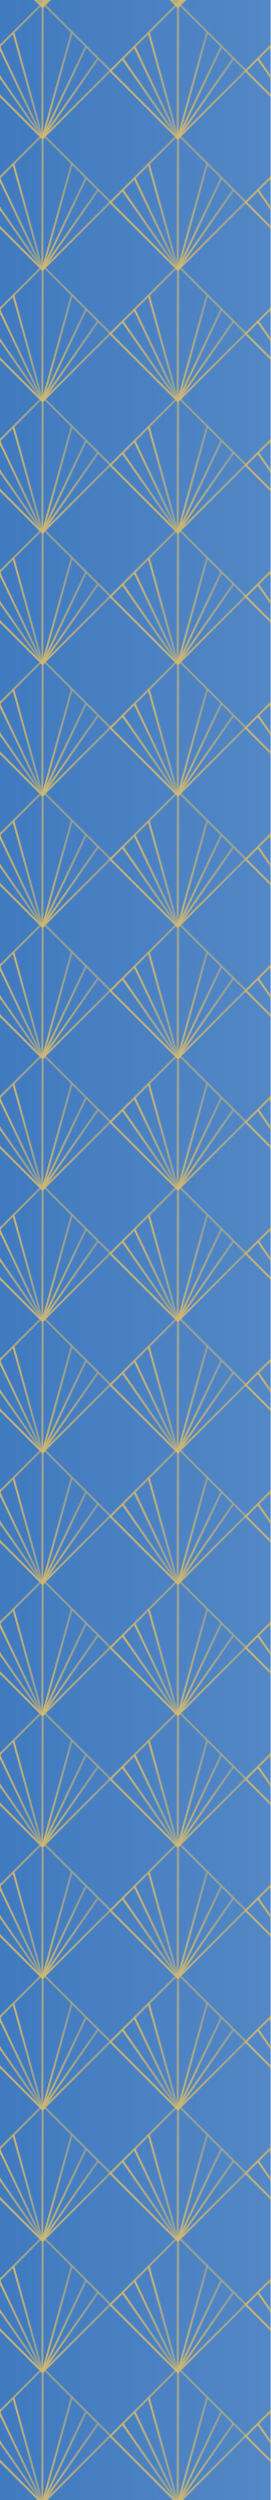
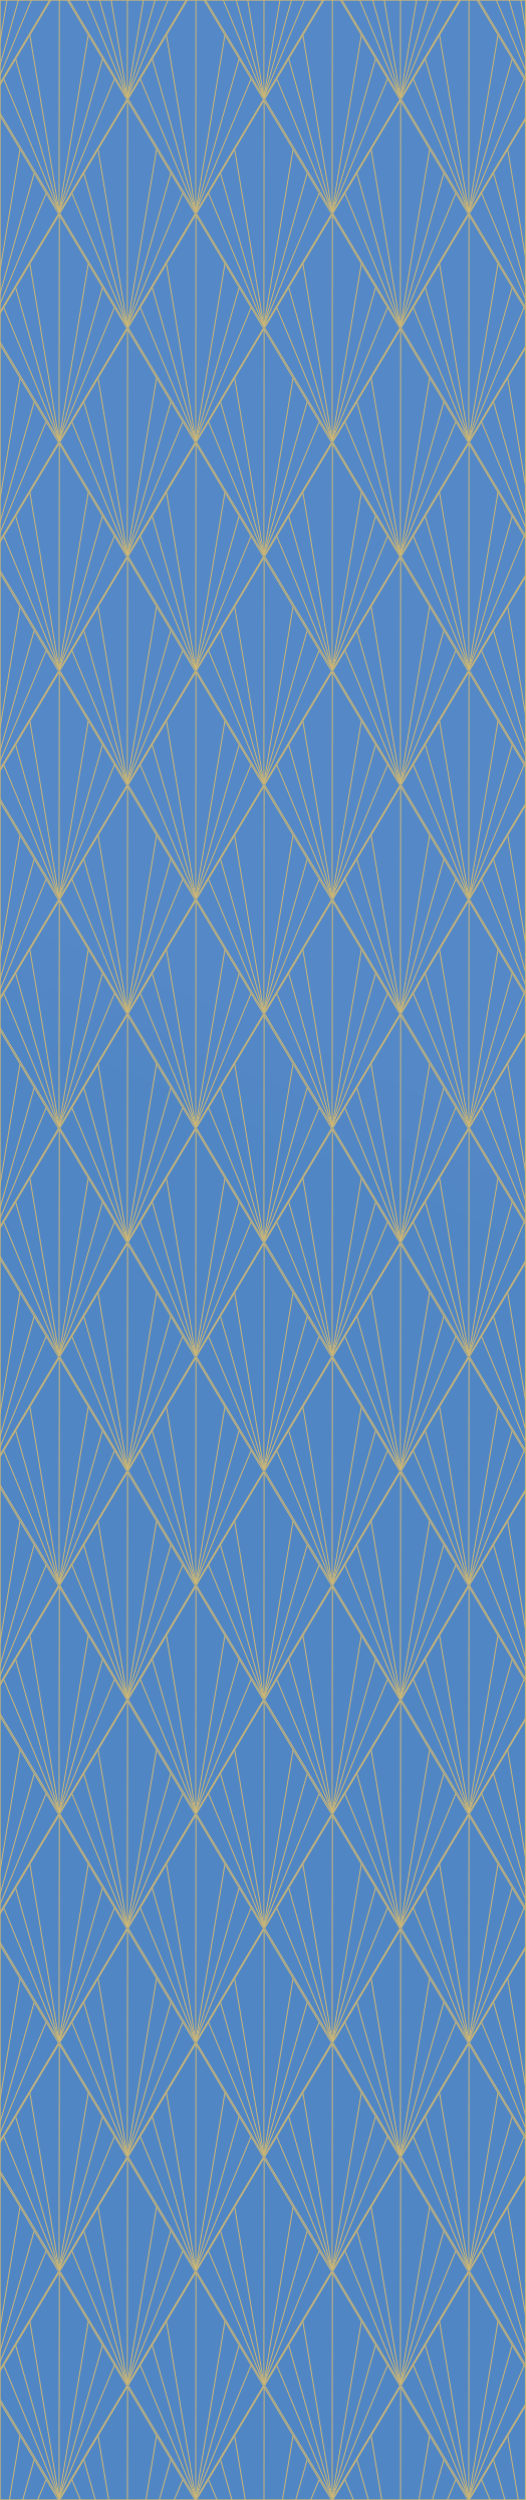
- <svg xmlns="http://www.w3.org/2000/svg" version="1.1" id="Layer_1" x="0px" y="0px" viewBox="0 0 206 1902.6" style="enable-background:new 0 0 206 1902.6;" xml:space="preserve">
+ <svg xmlns="http://www.w3.org/2000/svg" version="1.1" id="Layer_1" x="0px" y="0px" viewBox="0 0 400 1902.6" style="enable-background:new 0 0 400 1902.6;" xml:space="preserve">
  <style type="text/css">
	.st0{fill:none;}
- 	.st1{fill:none;stroke:url(#SVGID_1_);stroke-width:1.5;stroke-miterlimit:10;}
- 	.st2{fill:none;stroke:url(#SVGID_2_);stroke-width:1.5;stroke-miterlimit:10;}
- 	.st3{fill:none;stroke:url(#SVGID_3_);stroke-width:1.5;stroke-miterlimit:10;}
- 	.st4{fill:none;stroke:url(#SVGID_4_);stroke-width:1.5;stroke-miterlimit:10;}
- 	.st5{fill:none;stroke:url(#SVGID_5_);stroke-width:1.5;stroke-miterlimit:10;}
- 	.st6{fill:none;stroke:url(#SVGID_6_);stroke-width:1.5;stroke-miterlimit:10;}
- 	.st7{fill:none;stroke:url(#SVGID_7_);stroke-width:1.5;stroke-miterlimit:10;}
- 	.st8{fill:none;stroke:url(#SVGID_8_);stroke-width:1.5;stroke-miterlimit:10;}
- 	.st9{fill:none;stroke:url(#SVGID_9_);stroke-width:1.5;stroke-miterlimit:10;}
- 	.st10{fill:none;stroke:url(#SVGID_10_);stroke-width:1.5;stroke-miterlimit:10;}
- 	.st11{fill:none;stroke:url(#SVGID_11_);stroke-width:1.5;stroke-miterlimit:10;}
- 	.st12{fill:none;stroke:url(#SVGID_12_);stroke-width:1.5;stroke-miterlimit:10;}
- 	.st13{fill:none;stroke:url(#SVGID_13_);stroke-width:1.5;stroke-miterlimit:10;}
- 	.st14{fill:none;stroke:url(#SVGID_14_);stroke-width:1.5;stroke-miterlimit:10;}
- 	.st15{fill:none;stroke:url(#SVGID_15_);stroke-width:1.5;stroke-miterlimit:10;}
- 	.st16{fill:none;stroke:url(#SVGID_16_);stroke-width:1.5;stroke-miterlimit:10;}
- 	.st17{fill:none;stroke:url(#SVGID_17_);stroke-width:1.5;stroke-miterlimit:10;}
- 	.st18{fill:none;stroke:url(#SVGID_18_);stroke-width:1.5;stroke-miterlimit:10;}
- 	.st19{fill:none;stroke:url(#SVGID_19_);stroke-width:1.5;stroke-miterlimit:10;}
- 	.st20{fill:none;stroke:url(#SVGID_20_);stroke-width:1.5;stroke-miterlimit:10;}
- 	.st21{fill:none;stroke:url(#SVGID_21_);stroke-width:1.5;stroke-miterlimit:10;}
- 	.st22{fill:none;stroke:url(#SVGID_22_);stroke-width:1.5;stroke-miterlimit:10;}
- 	.st23{fill:none;stroke:url(#SVGID_23_);stroke-width:1.5;stroke-miterlimit:10;}
- 	.st24{fill:none;stroke:url(#SVGID_24_);stroke-width:1.5;stroke-miterlimit:10;}
- 	.st25{fill:none;stroke:url(#SVGID_25_);stroke-width:1.5;stroke-miterlimit:10;}
- 	.st26{fill:none;stroke:url(#SVGID_26_);stroke-width:1.5;stroke-miterlimit:10;}
- 	.st27{fill:none;stroke:url(#SVGID_27_);stroke-width:1.5;stroke-miterlimit:10;}
- 	.st28{fill:none;stroke:url(#SVGID_28_);stroke-width:1.5;stroke-miterlimit:10;}
- 	.st29{fill:none;stroke:url(#SVGID_29_);stroke-width:1.5;stroke-miterlimit:10;}
- 	.st30{fill:none;stroke:url(#SVGID_30_);stroke-width:1.5;stroke-miterlimit:10;}
- 	.st31{fill:none;stroke:url(#SVGID_31_);stroke-width:1.5;stroke-miterlimit:10;}
- 	.st32{fill:none;stroke:url(#SVGID_32_);stroke-width:1.5;stroke-miterlimit:10;}
- 	.st33{fill:none;stroke:url(#SVGID_33_);stroke-width:1.5;stroke-miterlimit:10;}
- 	.st34{fill:url(#SVGID_34_);}
- 	.st35{fill:url(#New_Pattern_Swatch_3);stroke:url(#New_Pattern_Swatch_3);stroke-miterlimit:10;}
+ 	.st1{fill:none;stroke:#CCB674;stroke-width:0.736;stroke-miterlimit:10;}
+ 	.st2{fill:none;stroke:#CCB674;stroke-width:0.73;stroke-miterlimit:10;}
+ 	.st3{fill:url(#SVGID_1_);}
+ 	.st4{fill:url(#New_Pattern_Swatch_1);stroke:#CCB674;stroke-miterlimit:10;}
</style>
-   <pattern x="-122" y="1903.8" width="103" height="100" patternUnits="userSpaceOnUse" id="New_Pattern_Swatch_3" viewBox="104.1 -202.6 103 100" style="overflow:visible;">
+   <pattern x="97" y="1902.6" width="103.9" height="174" patternUnits="userSpaceOnUse" id="New_Pattern_Swatch_1" viewBox="51.9 -260.8 103.9 174" style="overflow:visible;">
    <g>
-       <rect x="104.1" y="-202.6" class="st0" width="103" height="100" />
+       <rect x="51.9" y="-260.8" class="st0" width="103.9" height="174" />
      <g>
-         <linearGradient id="SVGID_1_" gradientUnits="userSpaceOnUse" x1="-110.239" y1="-17674.914" x2="-5.093" y2="-17674.914" gradientTransform="matrix(1 0 0 -1 316.239 -17727.488)">
-           <stop offset="0" style="stop-color:#CCB674" />
-           <stop offset="0.91" style="stop-color:#CCB674;stop-opacity:0.545" />
-           <stop offset="1" style="stop-color:#CCB674;stop-opacity:0.5" />
-         </linearGradient>
-         <rect x="222.1" y="-88.9" transform="matrix(0.7071 -0.7071 0.7071 0.7071 112.9089 167.4404)" class="st1" width="73" height="72.7" />
+         <line class="st1" x1="155.7" y1="-1.2" x2="113.6" y2="-102.2" />
+         <line class="st1" x1="155.7" y1="-1.2" x2="122.7" y2="-117.4" />
+         <line class="st1" x1="155.7" y1="-1.2" x2="133.5" y2="-135.5" />
+         <line class="st1" x1="155.7" y1="-1.2" x2="197.8" y2="-102.2" />
+         <line class="st1" x1="155.7" y1="-1.2" x2="188.7" y2="-117.4" />
+         <line class="st1" x1="155.7" y1="-1.2" x2="177.9" y2="-135.5" />
+         <path class="st1" d="M143.6-153.7" />
+         <line class="st1" x1="155.7" y1="-0.9" x2="155.9" y2="-173.1" />
+         <polygon class="st2" points="155.9,-0.7 207.3,-86.7 155.7,-173 104.3,-87    " />
      </g>
      <g>
-         <linearGradient id="SVGID_2_" gradientUnits="userSpaceOnUse" x1="-161.532" y1="-17674.84" x2="-159.832" y2="-17674.84" gradientTransform="matrix(1 0 0 -1 316.239 -17727.488)">
-           <stop offset="0" style="stop-color:#CCB674" />
-           <stop offset="0.91" style="stop-color:#CCB674;stop-opacity:0.545" />
-           <stop offset="1" style="stop-color:#CCB674;stop-opacity:0.5" />
-         </linearGradient>
-         <line class="st2" x1="155.5" y1="-1.1" x2="155.7" y2="-104.1" />
-         <linearGradient id="SVGID_3_" gradientUnits="userSpaceOnUse" x1="-213.239" y1="-17674.914" x2="-108.093" y2="-17674.914" gradientTransform="matrix(1 0 0 -1 316.239 -17727.488)">
-           <stop offset="0" style="stop-color:#CCB674" />
-           <stop offset="0.91" style="stop-color:#CCB674;stop-opacity:0.545" />
-           <stop offset="1" style="stop-color:#CCB674;stop-opacity:0.5" />
-         </linearGradient>
-         <rect x="119.1" y="-88.9" transform="matrix(0.7071 -0.7071 0.7071 0.7071 82.7409 94.6084)" class="st3" width="73" height="72.7" />
+         <line class="st1" x1="51.8" y1="-1.2" x2="9.7" y2="-102.2" />
+         <line class="st1" x1="51.8" y1="-1.2" x2="18.8" y2="-117.4" />
+         <line class="st1" x1="51.8" y1="-1.2" x2="29.6" y2="-135.5" />
+         <line class="st1" x1="51.8" y1="-1.2" x2="93.9" y2="-102.2" />
+         <line class="st1" x1="51.8" y1="-1.2" x2="84.8" y2="-117.4" />
+         <line class="st1" x1="51.8" y1="-1.2" x2="74" y2="-135.5" />
+         <path class="st1" d="M97.7-104.2" />
+         <path class="st1" d="M86.3-122.3" />
+         <path class="st1" d="M75.4-138.8" />
+         <path class="st1" d="M64.7-151.9" />
+         <line class="st1" x1="51.8" y1="-0.9" x2="52" y2="-173.1" />
+         <polygon class="st2" points="52,-0.7 103.4,-86.7 51.8,-173 0.4,-87    " />
      </g>
      <g>
-         <linearGradient id="SVGID_4_" gradientUnits="userSpaceOnUse" x1="-316.239" y1="-17674.914" x2="-211.093" y2="-17674.914" gradientTransform="matrix(1 0 0 -1 316.239 -17727.488)">
-           <stop offset="0" style="stop-color:#CCB674" />
-           <stop offset="0.91" style="stop-color:#CCB674;stop-opacity:0.545" />
-           <stop offset="1" style="stop-color:#CCB674;stop-opacity:0.5" />
-         </linearGradient>
-         <rect x="16.1" y="-88.9" transform="matrix(0.7071 -0.7071 0.7071 0.7071 52.5729 21.7764)" class="st4" width="73" height="72.7" />
+         <line class="st1" x1="103.8" y1="-88.2" x2="61.7" y2="-189.2" />
+         <line class="st1" x1="103.8" y1="-88.2" x2="70.8" y2="-204.4" />
+         <line class="st1" x1="103.8" y1="-88.2" x2="81.6" y2="-222.5" />
+         <line class="st1" x1="103.8" y1="-88.2" x2="145.9" y2="-189.2" />
+         <line class="st1" x1="103.8" y1="-88.2" x2="136.8" y2="-204.4" />
+         <line class="st1" x1="103.8" y1="-88.2" x2="126" y2="-222.5" />
+         <path class="st1" d="M104.3-88.2" />
+         <path class="st1" d="M149.7-191.2" />
+         <path class="st1" d="M104.3-88.2" />
+         <path class="st1" d="M138.3-209.3" />
+         <path class="st1" d="M127.4-225.8" />
+         <path class="st1" d="M91.7-240.7" />
+         <path class="st1" d="M116.7-238.9" />
+         <line class="st1" x1="103.8" y1="-87.9" x2="104" y2="-260.1" />
+         <polygon class="st2" points="104,-87.7 155.4,-173.7 103.8,-260 52.4,-174    " />
      </g>
      <g>
-         <linearGradient id="SVGID_5_" gradientUnits="userSpaceOnUse" x1="-110.239" y1="-17574.914" x2="-5.093" y2="-17574.914" gradientTransform="matrix(1 0 0 -1 316.239 -17727.488)">
-           <stop offset="0" style="stop-color:#CCB674" />
-           <stop offset="0.91" style="stop-color:#CCB674;stop-opacity:0.545" />
-           <stop offset="1" style="stop-color:#CCB674;stop-opacity:0.5" />
-         </linearGradient>
-         <rect x="222.1" y="-188.9" transform="matrix(0.7071 -0.7071 0.7071 0.7071 183.6196 138.1511)" class="st5" width="73" height="72.7" />
+         <line class="st1" x1="155.7" y1="-175.2" x2="113.6" y2="-276.2" />
+         <line class="st1" x1="155.7" y1="-175.2" x2="122.7" y2="-291.4" />
+         <line class="st1" x1="155.7" y1="-175.2" x2="133.5" y2="-309.5" />
+         <line class="st1" x1="155.7" y1="-175.2" x2="197.8" y2="-276.2" />
+         <line class="st1" x1="155.7" y1="-175.2" x2="188.7" y2="-291.4" />
+         <line class="st1" x1="155.7" y1="-175.2" x2="177.9" y2="-309.5" />
+         <line class="st1" x1="155.7" y1="-174.9" x2="155.9" y2="-347.1" />
+         <polygon class="st2" points="155.9,-174.7 207.3,-260.7 155.7,-347 104.3,-261    " />
      </g>
      <g>
-         <linearGradient id="SVGID_6_" gradientUnits="userSpaceOnUse" x1="-203.498" y1="-17595.94" x2="-160.167" y2="-17595.94" gradientTransform="matrix(1 0 0 -1 316.239 -17727.488)">
-           <stop offset="0" style="stop-color:#CCB674" />
-           <stop offset="0.91" style="stop-color:#CCB674;stop-opacity:0.545" />
-           <stop offset="1" style="stop-color:#CCB674;stop-opacity:0.5" />
-         </linearGradient>
-         <line class="st6" x1="155.5" y1="-101.3" x2="113.4" y2="-161.7" />
-         <linearGradient id="SVGID_7_" gradientUnits="userSpaceOnUse" x1="-194.46" y1="-17591.391" x2="-160.105" y2="-17591.391" gradientTransform="matrix(1 0 0 -1 316.239 -17727.488)">
-           <stop offset="0" style="stop-color:#CCB674" />
-           <stop offset="0.91" style="stop-color:#CCB674;stop-opacity:0.545" />
-           <stop offset="1" style="stop-color:#CCB674;stop-opacity:0.5" />
-         </linearGradient>
-         <line class="st7" x1="155.5" y1="-101.3" x2="122.5" y2="-170.8" />
-         <linearGradient id="SVGID_8_" gradientUnits="userSpaceOnUse" x1="-183.705" y1="-17585.99" x2="-160.059" y2="-17585.99" gradientTransform="matrix(1 0 0 -1 316.239 -17727.488)">
-           <stop offset="0" style="stop-color:#CCB674" />
-           <stop offset="0.91" style="stop-color:#CCB674;stop-opacity:0.545" />
-           <stop offset="1" style="stop-color:#CCB674;stop-opacity:0.5" />
-         </linearGradient>
-         <line class="st8" x1="155.5" y1="-101.3" x2="133.3" y2="-181.6" />
-         <linearGradient id="SVGID_9_" gradientUnits="userSpaceOnUse" x1="-161.398" y1="-17595.94" x2="-118.067" y2="-17595.94" gradientTransform="matrix(1 0 0 -1 316.239 -17727.488)">
-           <stop offset="0" style="stop-color:#CCB674" />
-           <stop offset="0.91" style="stop-color:#CCB674;stop-opacity:0.545" />
-           <stop offset="1" style="stop-color:#CCB674;stop-opacity:0.5" />
-         </linearGradient>
-         <line class="st9" x1="155.5" y1="-101.3" x2="197.6" y2="-161.7" />
-         <linearGradient id="SVGID_10_" gradientUnits="userSpaceOnUse" x1="-161.46" y1="-17591.391" x2="-127.105" y2="-17591.391" gradientTransform="matrix(1 0 0 -1 316.239 -17727.488)">
-           <stop offset="0" style="stop-color:#CCB674" />
-           <stop offset="0.91" style="stop-color:#CCB674;stop-opacity:0.545" />
-           <stop offset="1" style="stop-color:#CCB674;stop-opacity:0.5" />
-         </linearGradient>
-         <line class="st10" x1="155.5" y1="-101.3" x2="188.5" y2="-170.8" />
-         <linearGradient id="SVGID_11_" gradientUnits="userSpaceOnUse" x1="-161.505" y1="-17585.99" x2="-137.859" y2="-17585.99" gradientTransform="matrix(1 0 0 -1 316.239 -17727.488)">
-           <stop offset="0" style="stop-color:#CCB674" />
-           <stop offset="0.91" style="stop-color:#CCB674;stop-opacity:0.545" />
-           <stop offset="1" style="stop-color:#CCB674;stop-opacity:0.5" />
-         </linearGradient>
-         <line class="st11" x1="155.5" y1="-101.3" x2="177.7" y2="-181.6" />
-         <linearGradient id="SVGID_12_" gradientUnits="userSpaceOnUse" x1="-160.282" y1="-17626.141" x2="-160.282" y2="-17626.141" gradientTransform="matrix(1 0 0 -1 316.239 -17727.488)">
-           <stop offset="0" style="stop-color:#CCB674" />
-           <stop offset="0.91" style="stop-color:#CCB674;stop-opacity:0.545" />
-           <stop offset="1" style="stop-color:#CCB674;stop-opacity:0.5" />
-         </linearGradient>
-         <path class="st12" d="M156-101.3" />
-         <linearGradient id="SVGID_13_" gradientUnits="userSpaceOnUse" x1="-114.882" y1="-17564.539" x2="-114.882" y2="-17564.539" gradientTransform="matrix(1 0 0 -1 316.239 -17727.488)">
-           <stop offset="0" style="stop-color:#CCB674" />
-           <stop offset="0.91" style="stop-color:#CCB674;stop-opacity:0.545" />
-           <stop offset="1" style="stop-color:#CCB674;stop-opacity:0.5" />
-         </linearGradient>
-         <path class="st13" d="M201.4-162.9" />
-         <linearGradient id="SVGID_14_" gradientUnits="userSpaceOnUse" x1="-160.282" y1="-17626.141" x2="-160.282" y2="-17626.141" gradientTransform="matrix(1 0 0 -1 316.239 -17727.488)">
-           <stop offset="0" style="stop-color:#CCB674" />
-           <stop offset="0.91" style="stop-color:#CCB674;stop-opacity:0.545" />
-           <stop offset="1" style="stop-color:#CCB674;stop-opacity:0.5" />
-         </linearGradient>
-         <path class="st14" d="M156-101.3" />
-         <linearGradient id="SVGID_15_" gradientUnits="userSpaceOnUse" x1="-126.282" y1="-17553.74" x2="-126.282" y2="-17553.74" gradientTransform="matrix(1 0 0 -1 316.239 -17727.488)">
-           <stop offset="0" style="stop-color:#CCB674" />
-           <stop offset="0.91" style="stop-color:#CCB674;stop-opacity:0.545" />
-           <stop offset="1" style="stop-color:#CCB674;stop-opacity:0.5" />
-         </linearGradient>
-         <path class="st15" d="M190-173.7" />
-         <linearGradient id="SVGID_16_" gradientUnits="userSpaceOnUse" x1="-137.182" y1="-17543.84" x2="-137.182" y2="-17543.84" gradientTransform="matrix(1 0 0 -1 316.239 -17727.488)">
-           <stop offset="0" style="stop-color:#CCB674" />
-           <stop offset="0.91" style="stop-color:#CCB674;stop-opacity:0.545" />
-           <stop offset="1" style="stop-color:#CCB674;stop-opacity:0.5" />
-         </linearGradient>
-         <path class="st16" d="M179.1-183.6" />
-         <linearGradient id="SVGID_17_" gradientUnits="userSpaceOnUse" x1="-172.882" y1="-17534.94" x2="-172.882" y2="-17534.94" gradientTransform="matrix(1 0 0 -1 316.239 -17727.488)">
-           <stop offset="0" style="stop-color:#CCB674" />
-           <stop offset="0.91" style="stop-color:#CCB674;stop-opacity:0.545" />
-           <stop offset="1" style="stop-color:#CCB674;stop-opacity:0.5" />
-         </linearGradient>
-         <path class="st17" d="M143.4-192.5" />
-         <linearGradient id="SVGID_18_" gradientUnits="userSpaceOnUse" x1="-147.882" y1="-17536.039" x2="-147.882" y2="-17536.039" gradientTransform="matrix(1 0 0 -1 316.239 -17727.488)">
-           <stop offset="0" style="stop-color:#CCB674" />
-           <stop offset="0.91" style="stop-color:#CCB674;stop-opacity:0.545" />
-           <stop offset="1" style="stop-color:#CCB674;stop-opacity:0.5" />
-         </linearGradient>
-         <path class="st18" d="M168.4-191.4" />
-         <linearGradient id="SVGID_19_" gradientUnits="userSpaceOnUse" x1="-161.532" y1="-17574.84" x2="-159.832" y2="-17574.84" gradientTransform="matrix(1 0 0 -1 316.239 -17727.488)">
-           <stop offset="0" style="stop-color:#CCB674" />
-           <stop offset="0.91" style="stop-color:#CCB674;stop-opacity:0.545" />
-           <stop offset="1" style="stop-color:#CCB674;stop-opacity:0.5" />
-         </linearGradient>
-         <line class="st19" x1="155.5" y1="-101.1" x2="155.7" y2="-204.1" />
-         <linearGradient id="SVGID_20_" gradientUnits="userSpaceOnUse" x1="-213.239" y1="-17574.914" x2="-108.093" y2="-17574.914" gradientTransform="matrix(1 0 0 -1 316.239 -17727.488)">
-           <stop offset="0" style="stop-color:#CCB674" />
-           <stop offset="0.91" style="stop-color:#CCB674;stop-opacity:0.545" />
-           <stop offset="1" style="stop-color:#CCB674;stop-opacity:0.5" />
-         </linearGradient>
-         <rect x="119.1" y="-188.9" transform="matrix(0.7071 -0.7071 0.7071 0.7071 153.4516 65.3191)" class="st20" width="73" height="72.7" />
-       </g>
-       <g>
-         <linearGradient id="SVGID_21_" gradientUnits="userSpaceOnUse" x1="-316.239" y1="-17574.914" x2="-211.093" y2="-17574.914" gradientTransform="matrix(1 0 0 -1 316.239 -17727.488)">
-           <stop offset="0" style="stop-color:#CCB674" />
-           <stop offset="0.91" style="stop-color:#CCB674;stop-opacity:0.545" />
-           <stop offset="1" style="stop-color:#CCB674;stop-opacity:0.5" />
-         </linearGradient>
-         <rect x="16.1" y="-188.9" transform="matrix(0.7071 -0.7071 0.7071 0.7071 123.2836 -7.5129)" class="st21" width="73" height="72.7" />
-       </g>
-       <g>
-         <linearGradient id="SVGID_22_" gradientUnits="userSpaceOnUse" x1="-110.239" y1="-17474.914" x2="-5.093" y2="-17474.914" gradientTransform="matrix(1 0 0 -1 316.239 -17727.488)">
-           <stop offset="0" style="stop-color:#CCB674" />
-           <stop offset="0.91" style="stop-color:#CCB674;stop-opacity:0.545" />
-           <stop offset="1" style="stop-color:#CCB674;stop-opacity:0.5" />
-         </linearGradient>
-         <rect x="222.1" y="-288.9" transform="matrix(0.7071 -0.7071 0.7071 0.7071 254.3302 108.8618)" class="st22" width="73" height="72.7" />
-       </g>
-       <g>
-         <linearGradient id="SVGID_23_" gradientUnits="userSpaceOnUse" x1="-203.498" y1="-17495.94" x2="-160.167" y2="-17495.94" gradientTransform="matrix(1 0 0 -1 316.239 -17727.488)">
-           <stop offset="0" style="stop-color:#CCB674" />
-           <stop offset="0.91" style="stop-color:#CCB674;stop-opacity:0.545" />
-           <stop offset="1" style="stop-color:#CCB674;stop-opacity:0.5" />
-         </linearGradient>
-         <line class="st23" x1="155.5" y1="-201.3" x2="113.4" y2="-261.7" />
-         <linearGradient id="SVGID_24_" gradientUnits="userSpaceOnUse" x1="-194.46" y1="-17491.391" x2="-160.105" y2="-17491.391" gradientTransform="matrix(1 0 0 -1 316.239 -17727.488)">
-           <stop offset="0" style="stop-color:#CCB674" />
-           <stop offset="0.91" style="stop-color:#CCB674;stop-opacity:0.545" />
-           <stop offset="1" style="stop-color:#CCB674;stop-opacity:0.5" />
-         </linearGradient>
-         <line class="st24" x1="155.5" y1="-201.3" x2="122.5" y2="-270.8" />
-         <linearGradient id="SVGID_25_" gradientUnits="userSpaceOnUse" x1="-183.705" y1="-17485.99" x2="-160.059" y2="-17485.99" gradientTransform="matrix(1 0 0 -1 316.239 -17727.488)">
-           <stop offset="0" style="stop-color:#CCB674" />
-           <stop offset="0.91" style="stop-color:#CCB674;stop-opacity:0.545" />
-           <stop offset="1" style="stop-color:#CCB674;stop-opacity:0.5" />
-         </linearGradient>
-         <line class="st25" x1="155.5" y1="-201.3" x2="133.3" y2="-281.6" />
-         <linearGradient id="SVGID_26_" gradientUnits="userSpaceOnUse" x1="-161.398" y1="-17495.94" x2="-118.067" y2="-17495.94" gradientTransform="matrix(1 0 0 -1 316.239 -17727.488)">
-           <stop offset="0" style="stop-color:#CCB674" />
-           <stop offset="0.91" style="stop-color:#CCB674;stop-opacity:0.545" />
-           <stop offset="1" style="stop-color:#CCB674;stop-opacity:0.5" />
-         </linearGradient>
-         <line class="st26" x1="155.5" y1="-201.3" x2="197.6" y2="-261.7" />
-         <linearGradient id="SVGID_27_" gradientUnits="userSpaceOnUse" x1="-161.46" y1="-17491.391" x2="-127.105" y2="-17491.391" gradientTransform="matrix(1 0 0 -1 316.239 -17727.488)">
-           <stop offset="0" style="stop-color:#CCB674" />
-           <stop offset="0.91" style="stop-color:#CCB674;stop-opacity:0.545" />
-           <stop offset="1" style="stop-color:#CCB674;stop-opacity:0.5" />
-         </linearGradient>
-         <line class="st27" x1="155.5" y1="-201.3" x2="188.5" y2="-270.8" />
-         <linearGradient id="SVGID_28_" gradientUnits="userSpaceOnUse" x1="-161.505" y1="-17485.99" x2="-137.859" y2="-17485.99" gradientTransform="matrix(1 0 0 -1 316.239 -17727.488)">
-           <stop offset="0" style="stop-color:#CCB674" />
-           <stop offset="0.91" style="stop-color:#CCB674;stop-opacity:0.545" />
-           <stop offset="1" style="stop-color:#CCB674;stop-opacity:0.5" />
-         </linearGradient>
-         <line class="st28" x1="155.5" y1="-201.3" x2="177.7" y2="-281.6" />
-         <linearGradient id="SVGID_29_" gradientUnits="userSpaceOnUse" x1="-160.282" y1="-17526.141" x2="-160.282" y2="-17526.141" gradientTransform="matrix(1 0 0 -1 316.239 -17727.488)">
-           <stop offset="0" style="stop-color:#CCB674" />
-           <stop offset="0.91" style="stop-color:#CCB674;stop-opacity:0.545" />
-           <stop offset="1" style="stop-color:#CCB674;stop-opacity:0.5" />
-         </linearGradient>
-         <path class="st29" d="M156-201.3" />
-         <linearGradient id="SVGID_30_" gradientUnits="userSpaceOnUse" x1="-160.282" y1="-17526.141" x2="-160.282" y2="-17526.141" gradientTransform="matrix(1 0 0 -1 316.239 -17727.488)">
-           <stop offset="0" style="stop-color:#CCB674" />
-           <stop offset="0.91" style="stop-color:#CCB674;stop-opacity:0.545" />
-           <stop offset="1" style="stop-color:#CCB674;stop-opacity:0.5" />
-         </linearGradient>
-         <path class="st30" d="M156-201.3" />
-         <linearGradient id="SVGID_31_" gradientUnits="userSpaceOnUse" x1="-161.532" y1="-17474.84" x2="-159.832" y2="-17474.84" gradientTransform="matrix(1 0 0 -1 316.239 -17727.488)">
-           <stop offset="0" style="stop-color:#CCB674" />
-           <stop offset="0.91" style="stop-color:#CCB674;stop-opacity:0.545" />
-           <stop offset="1" style="stop-color:#CCB674;stop-opacity:0.5" />
-         </linearGradient>
-         <line class="st31" x1="155.5" y1="-201.1" x2="155.7" y2="-304.1" />
-         <linearGradient id="SVGID_32_" gradientUnits="userSpaceOnUse" x1="-213.239" y1="-17474.914" x2="-108.093" y2="-17474.914" gradientTransform="matrix(1 0 0 -1 316.239 -17727.488)">
-           <stop offset="0" style="stop-color:#CCB674" />
-           <stop offset="0.91" style="stop-color:#CCB674;stop-opacity:0.545" />
-           <stop offset="1" style="stop-color:#CCB674;stop-opacity:0.5" />
-         </linearGradient>
-         <rect x="119.1" y="-288.9" transform="matrix(0.7071 -0.7071 0.7071 0.7071 224.1622 36.0298)" class="st32" width="73" height="72.7" />
-       </g>
-       <g>
-         <linearGradient id="SVGID_33_" gradientUnits="userSpaceOnUse" x1="-316.239" y1="-17474.914" x2="-211.093" y2="-17474.914" gradientTransform="matrix(1 0 0 -1 316.239 -17727.488)">
-           <stop offset="0" style="stop-color:#CCB674" />
-           <stop offset="0.91" style="stop-color:#CCB674;stop-opacity:0.545" />
-           <stop offset="1" style="stop-color:#CCB674;stop-opacity:0.5" />
-         </linearGradient>
-         <rect x="16.1" y="-288.9" transform="matrix(0.7071 -0.7071 0.7071 0.7071 193.9942 -36.8022)" class="st33" width="73" height="72.7" />
+         <line class="st1" x1="51.8" y1="-175.2" x2="9.7" y2="-276.2" />
+         <line class="st1" x1="51.8" y1="-175.2" x2="18.8" y2="-291.4" />
+         <line class="st1" x1="51.8" y1="-175.2" x2="29.6" y2="-309.5" />
+         <line class="st1" x1="51.8" y1="-175.2" x2="93.9" y2="-276.2" />
+         <line class="st1" x1="51.8" y1="-175.2" x2="84.8" y2="-291.4" />
+         <line class="st1" x1="51.8" y1="-175.2" x2="74" y2="-309.5" />
+         <path class="st1" d="M52.3-175.2" />
+         <path class="st1" d="M52.3-175.2" />
+         <line class="st1" x1="51.8" y1="-174.9" x2="52" y2="-347.1" />
+         <polygon class="st2" points="52,-174.7 103.4,-260.7 51.8,-347 0.4,-261    " />
      </g>
    </g>
  </pattern>
-   <linearGradient id="SVGID_34_" gradientUnits="userSpaceOnUse" x1="9.094947e-13" y1="958.591" x2="206" y2="958.591">
-     <stop offset="0" style="stop-color:#407ABF" />
-     <stop offset="0.91" style="stop-color:#407ABF;stop-opacity:0.909" />
+   <linearGradient id="SVGID_1_" gradientUnits="userSpaceOnUse" x1="180.759" y1="905.427" x2="260.757" y2="1093.657" gradientTransform="matrix(1 0 0 -1 0 1902)">
+     <stop offset="0.604" style="stop-color:#407ABF;stop-opacity:0.909" />
    <stop offset="1" style="stop-color:#407ABF;stop-opacity:0.9" />
  </linearGradient>
-   <rect x="0" y="-41.4" class="st34" width="206" height="2000" />
-   <rect class="st35" width="206" height="1902.6" />
+   <rect x="0" y="0" class="st3" width="400" height="1902.6" />
+   <rect x="0" y="0" class="st4" width="400" height="1902.6" />
</svg>
